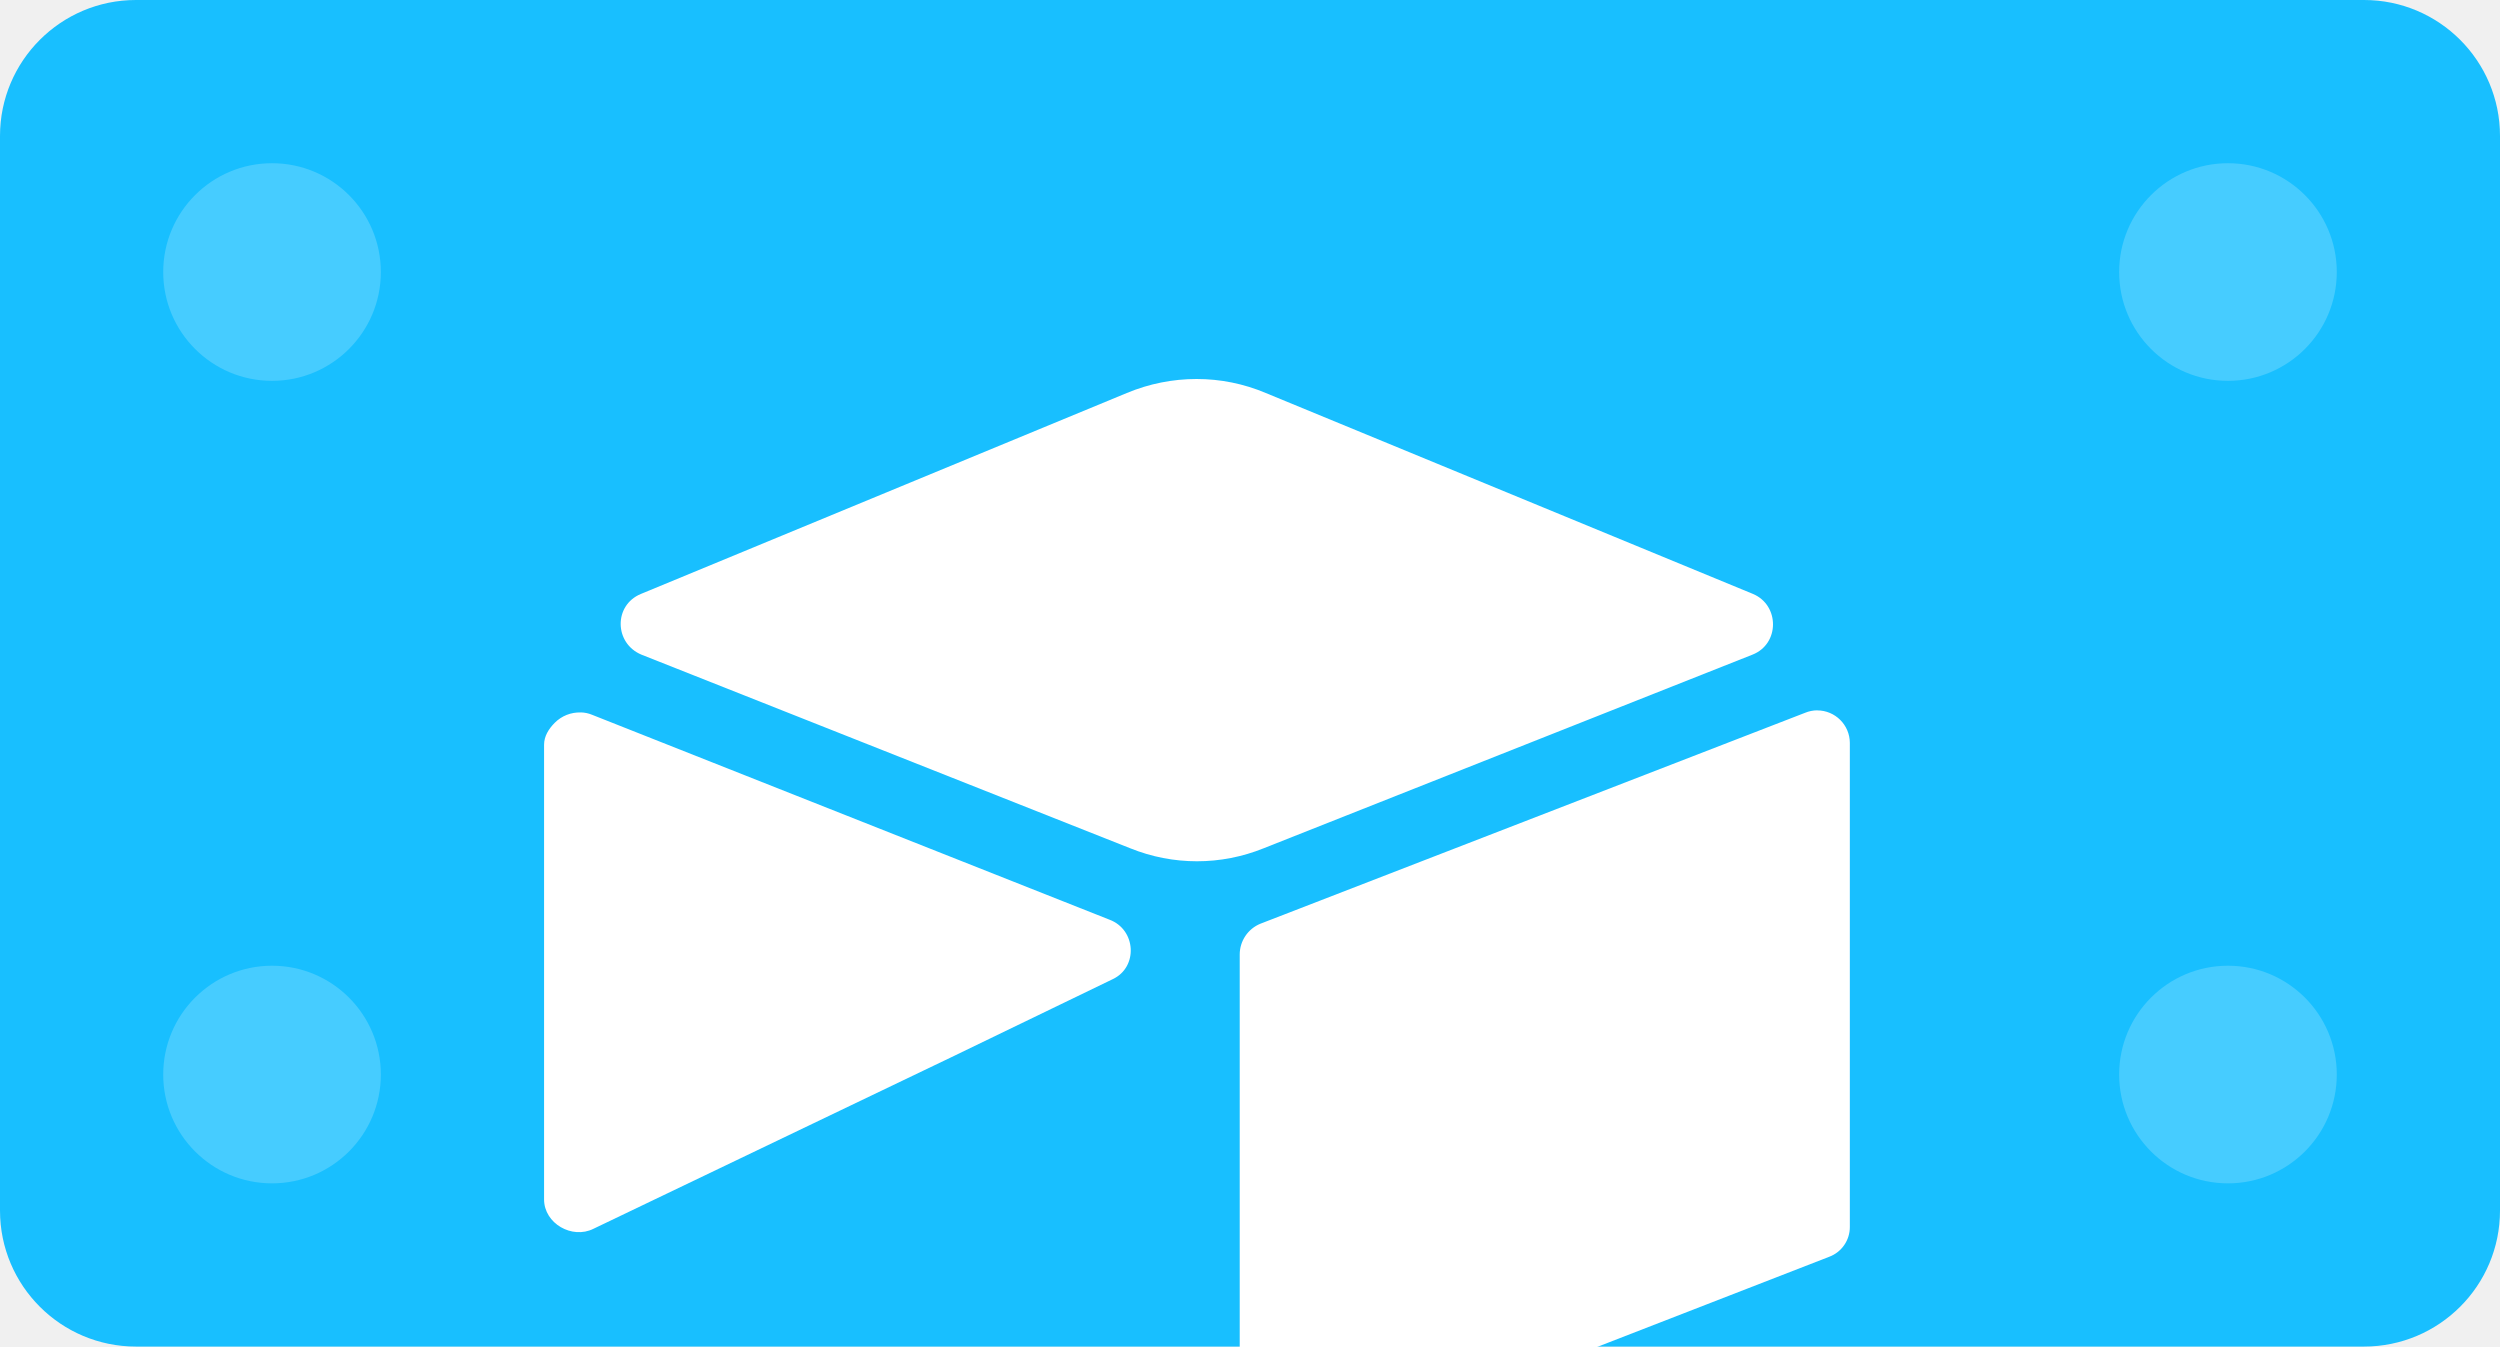
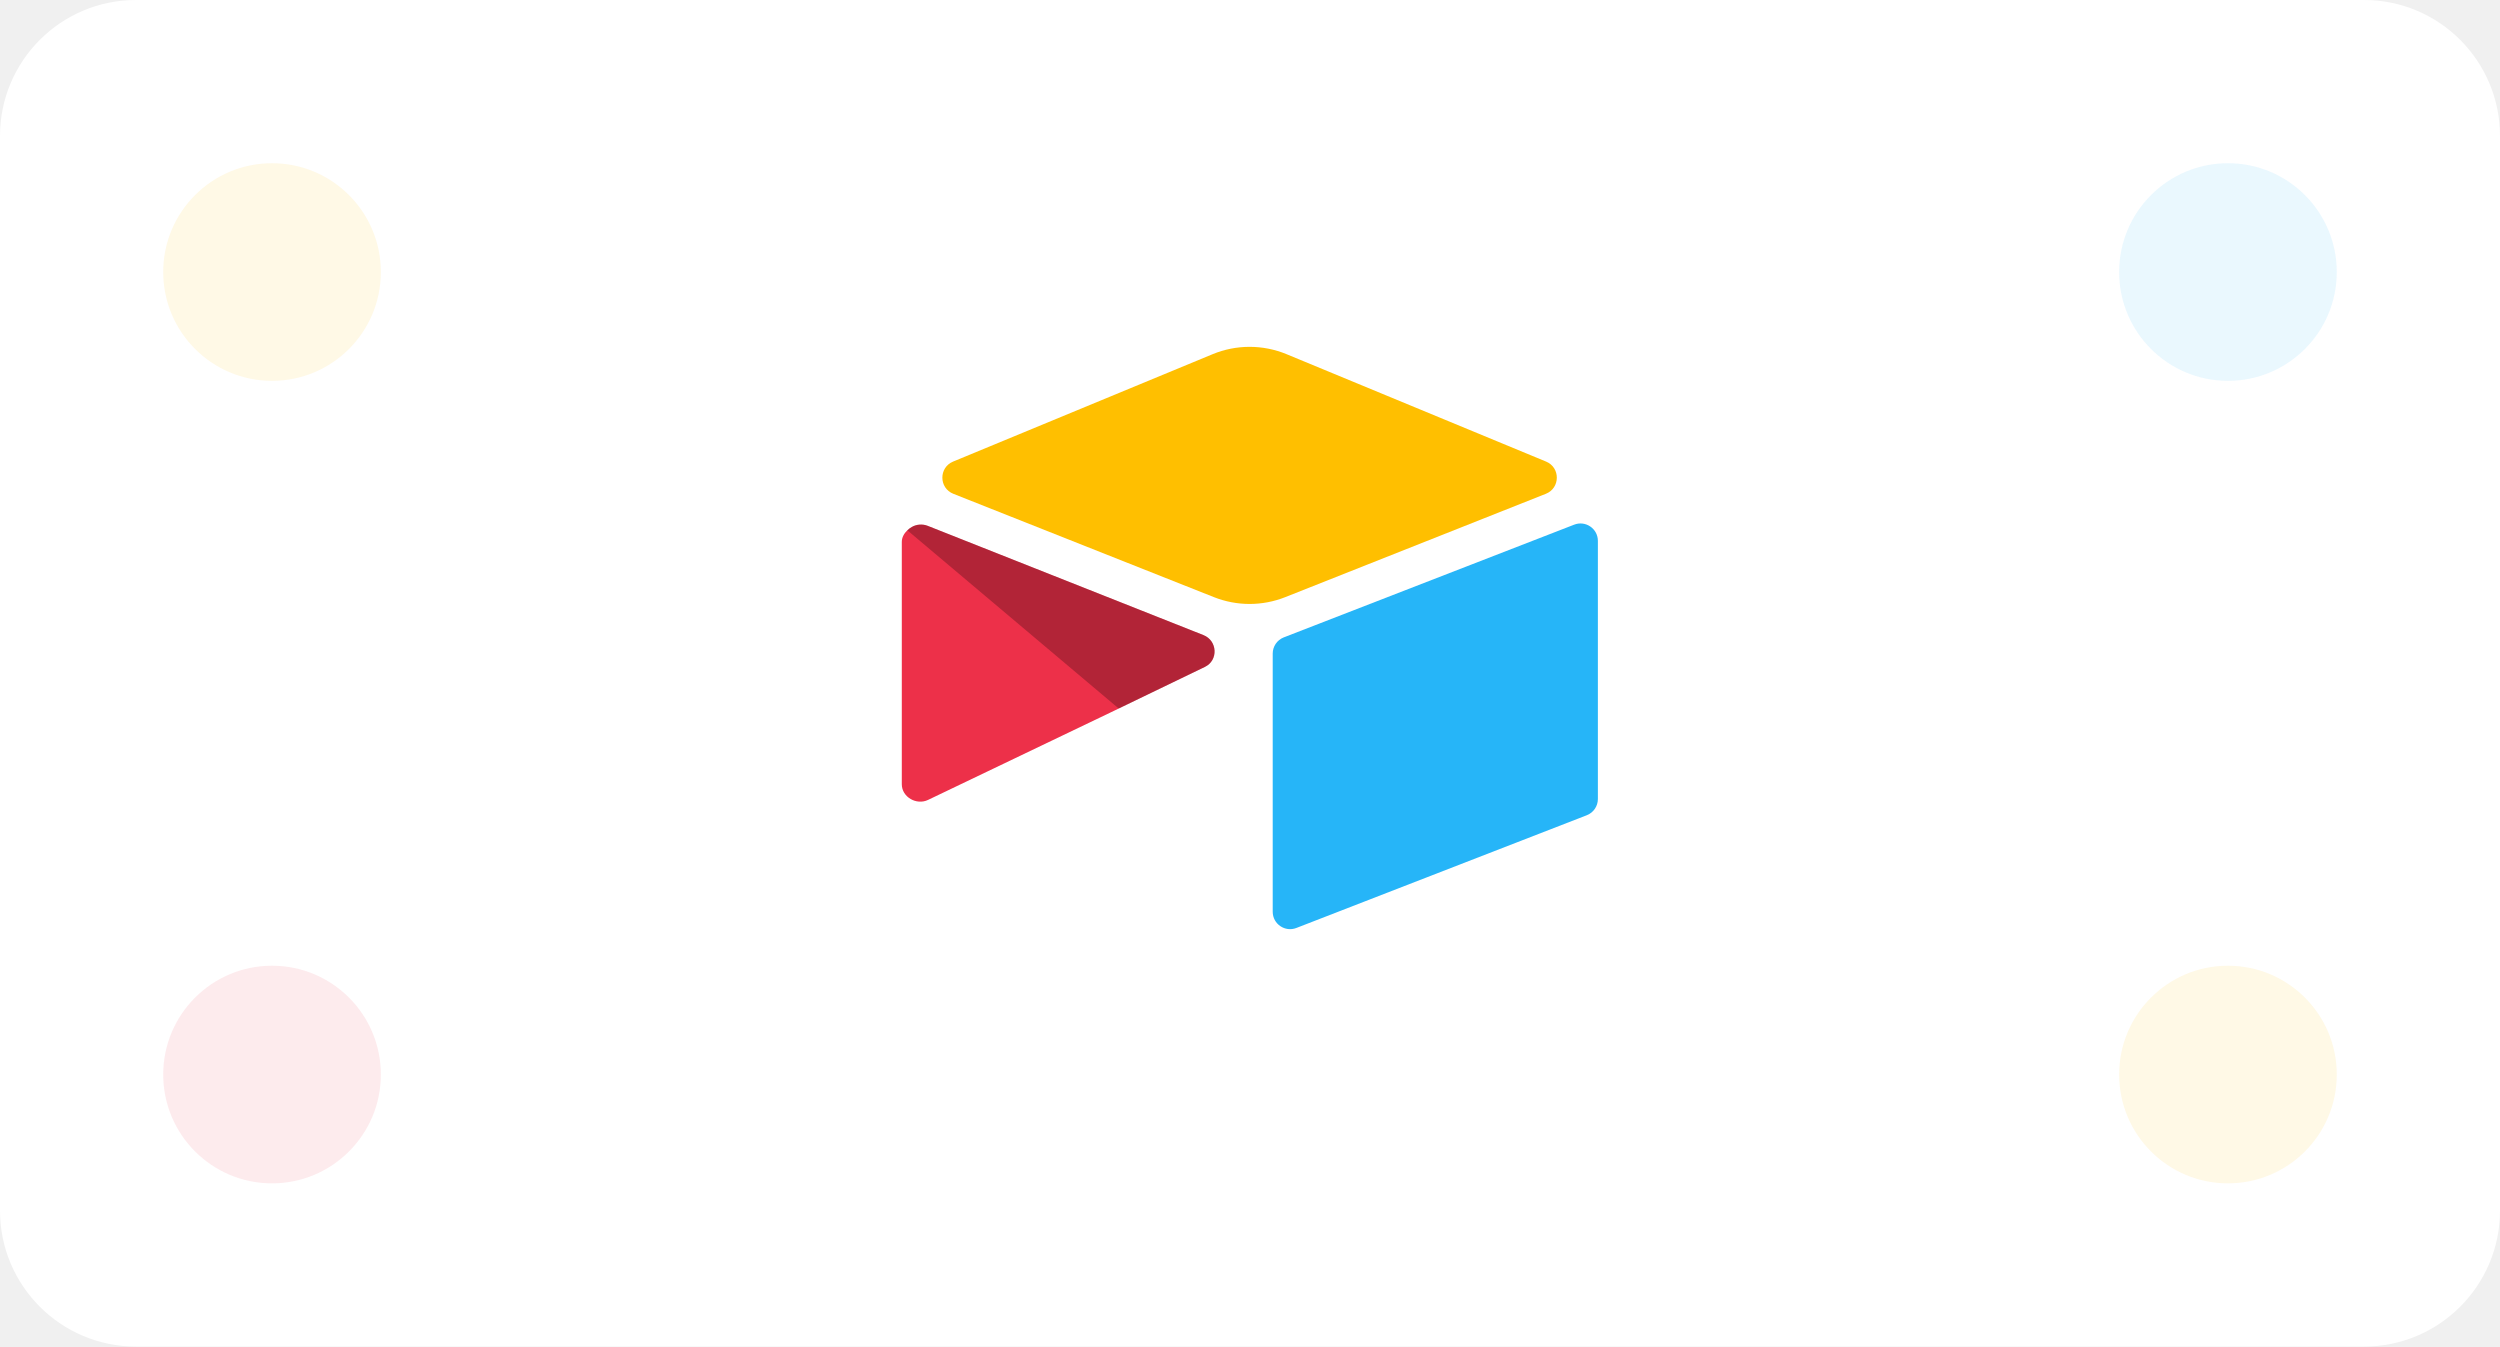
<svg xmlns="http://www.w3.org/2000/svg" width="919" height="495" viewBox="0 0 919 495">
  <g fill="none">
-     <rect width="919" height="495" fill="#18BFFF" rx="50" />
-     <g transform="translate(200,100) scale(20,20)" fill="#FFFFFF">
-       <path d="M11.992 1.966c-.434 0-.87.086-1.28.257L1.779 5.917c-.503.208-.49.908.012 1.116l8.982 3.558a3.266 3.266 0 0 0 2.454 0l8.982-3.558c.503-.196.503-.908.012-1.116l-8.957-3.694a3.255 3.255 0 0 0-1.272-.257zM23.4 8.056a.589.589 0 0 0-.222.045l-10.012 3.877a.612.612 0 0 0-.38.564v8.896a.6.6 0 0 0 .821.552L23.62 18.1a.583.583 0 0 0 .38-.551V8.653a.6.6 0 0 0-.6-.596zM.676 8.095a.644.644 0 0 0-.48.19C.086 8.396 0 8.53 0 8.69v8.355c0 .442.515.737.908.54l6.27-3.006.307-.147 2.969-1.436c.466-.22.43-.908-.061-1.092L.883 8.138a.57.57 0 0 0-.207-.044z" />
+     <rect width="919" height="495" fill="#FFFFFF" rx="50" />
+     <g transform="translate(331.5,127.5) scale(1,1)">
+       <path fill="#FFBF00" d="M114.259,2.701 L18.86,42.176 C13.555,44.371 13.61,51.907 18.949,54.023 L114.746,92.012 C123.164,95.35 132.537,95.35 140.954,92.012 L236.753,54.023 C242.09,51.907 242.146,44.371 236.839,42.176 L141.442,2.701 C132.738,-0.9 122.961,-0.9 114.259,2.701" />
+       <path fill="#26B5F8" d="M136.349,112.757 L136.349,207.659 C136.349,212.173 140.901,215.264 145.096,213.601 L251.844,172.166 C254.281,171.2 255.879,168.845 255.879,166.225 L255.879,71.322 C255.879,66.808 251.328,63.718 247.132,65.381 L140.384,106.815 C137.949,107.781 136.349,110.136 136.349,112.757" />
+       <path fill="#ED3049" d="M111.423,117.654 L79.742,132.95 L76.526,134.505 L9.65,166.548 C5.411,168.593 0.001,165.504 0.001,160.795 L0.001,71.721 C0.001,70.017 0.874,68.546 2.046,67.438 C2.535,66.948 3.088,66.545 3.664,66.225 C5.262,65.266 7.542,65.01 9.48,65.777 L110.891,105.957 C116.045,108.002 116.45,115.225 111.423,117.654" />
+       <path fill="#000000" fill-opacity="0.25" d="M111.423,117.654 L79.742,132.95 L2.046,67.438 C2.535,66.948 3.088,66.545 3.664,66.225 C5.262,65.266 7.542,65.01 9.48,65.777 L110.891,105.957 C116.045,108.002 116.45,115.225 111.423,117.654" />
    </g>
-     <circle cx="100" cy="100" r="40" fill="#FFFFFF" opacity="0.2" />
-     <circle cx="819" cy="100" r="40" fill="#FFFFFF" opacity="0.2" />
-     <circle cx="100" cy="395" r="40" fill="#FFFFFF" opacity="0.2" />
-     <circle cx="819" cy="395" r="40" fill="#FFFFFF" opacity="0.2" />
+     <circle cx="100" cy="100" r="40" fill="#FFBF00" opacity="0.1" />
+     <circle cx="819" cy="100" r="40" fill="#26B5F8" opacity="0.1" />
+     <circle cx="100" cy="395" r="40" fill="#ED3049" opacity="0.1" />
+     <circle cx="819" cy="395" r="40" fill="#FFBF00" opacity="0.1" />
  </g>
</svg>
